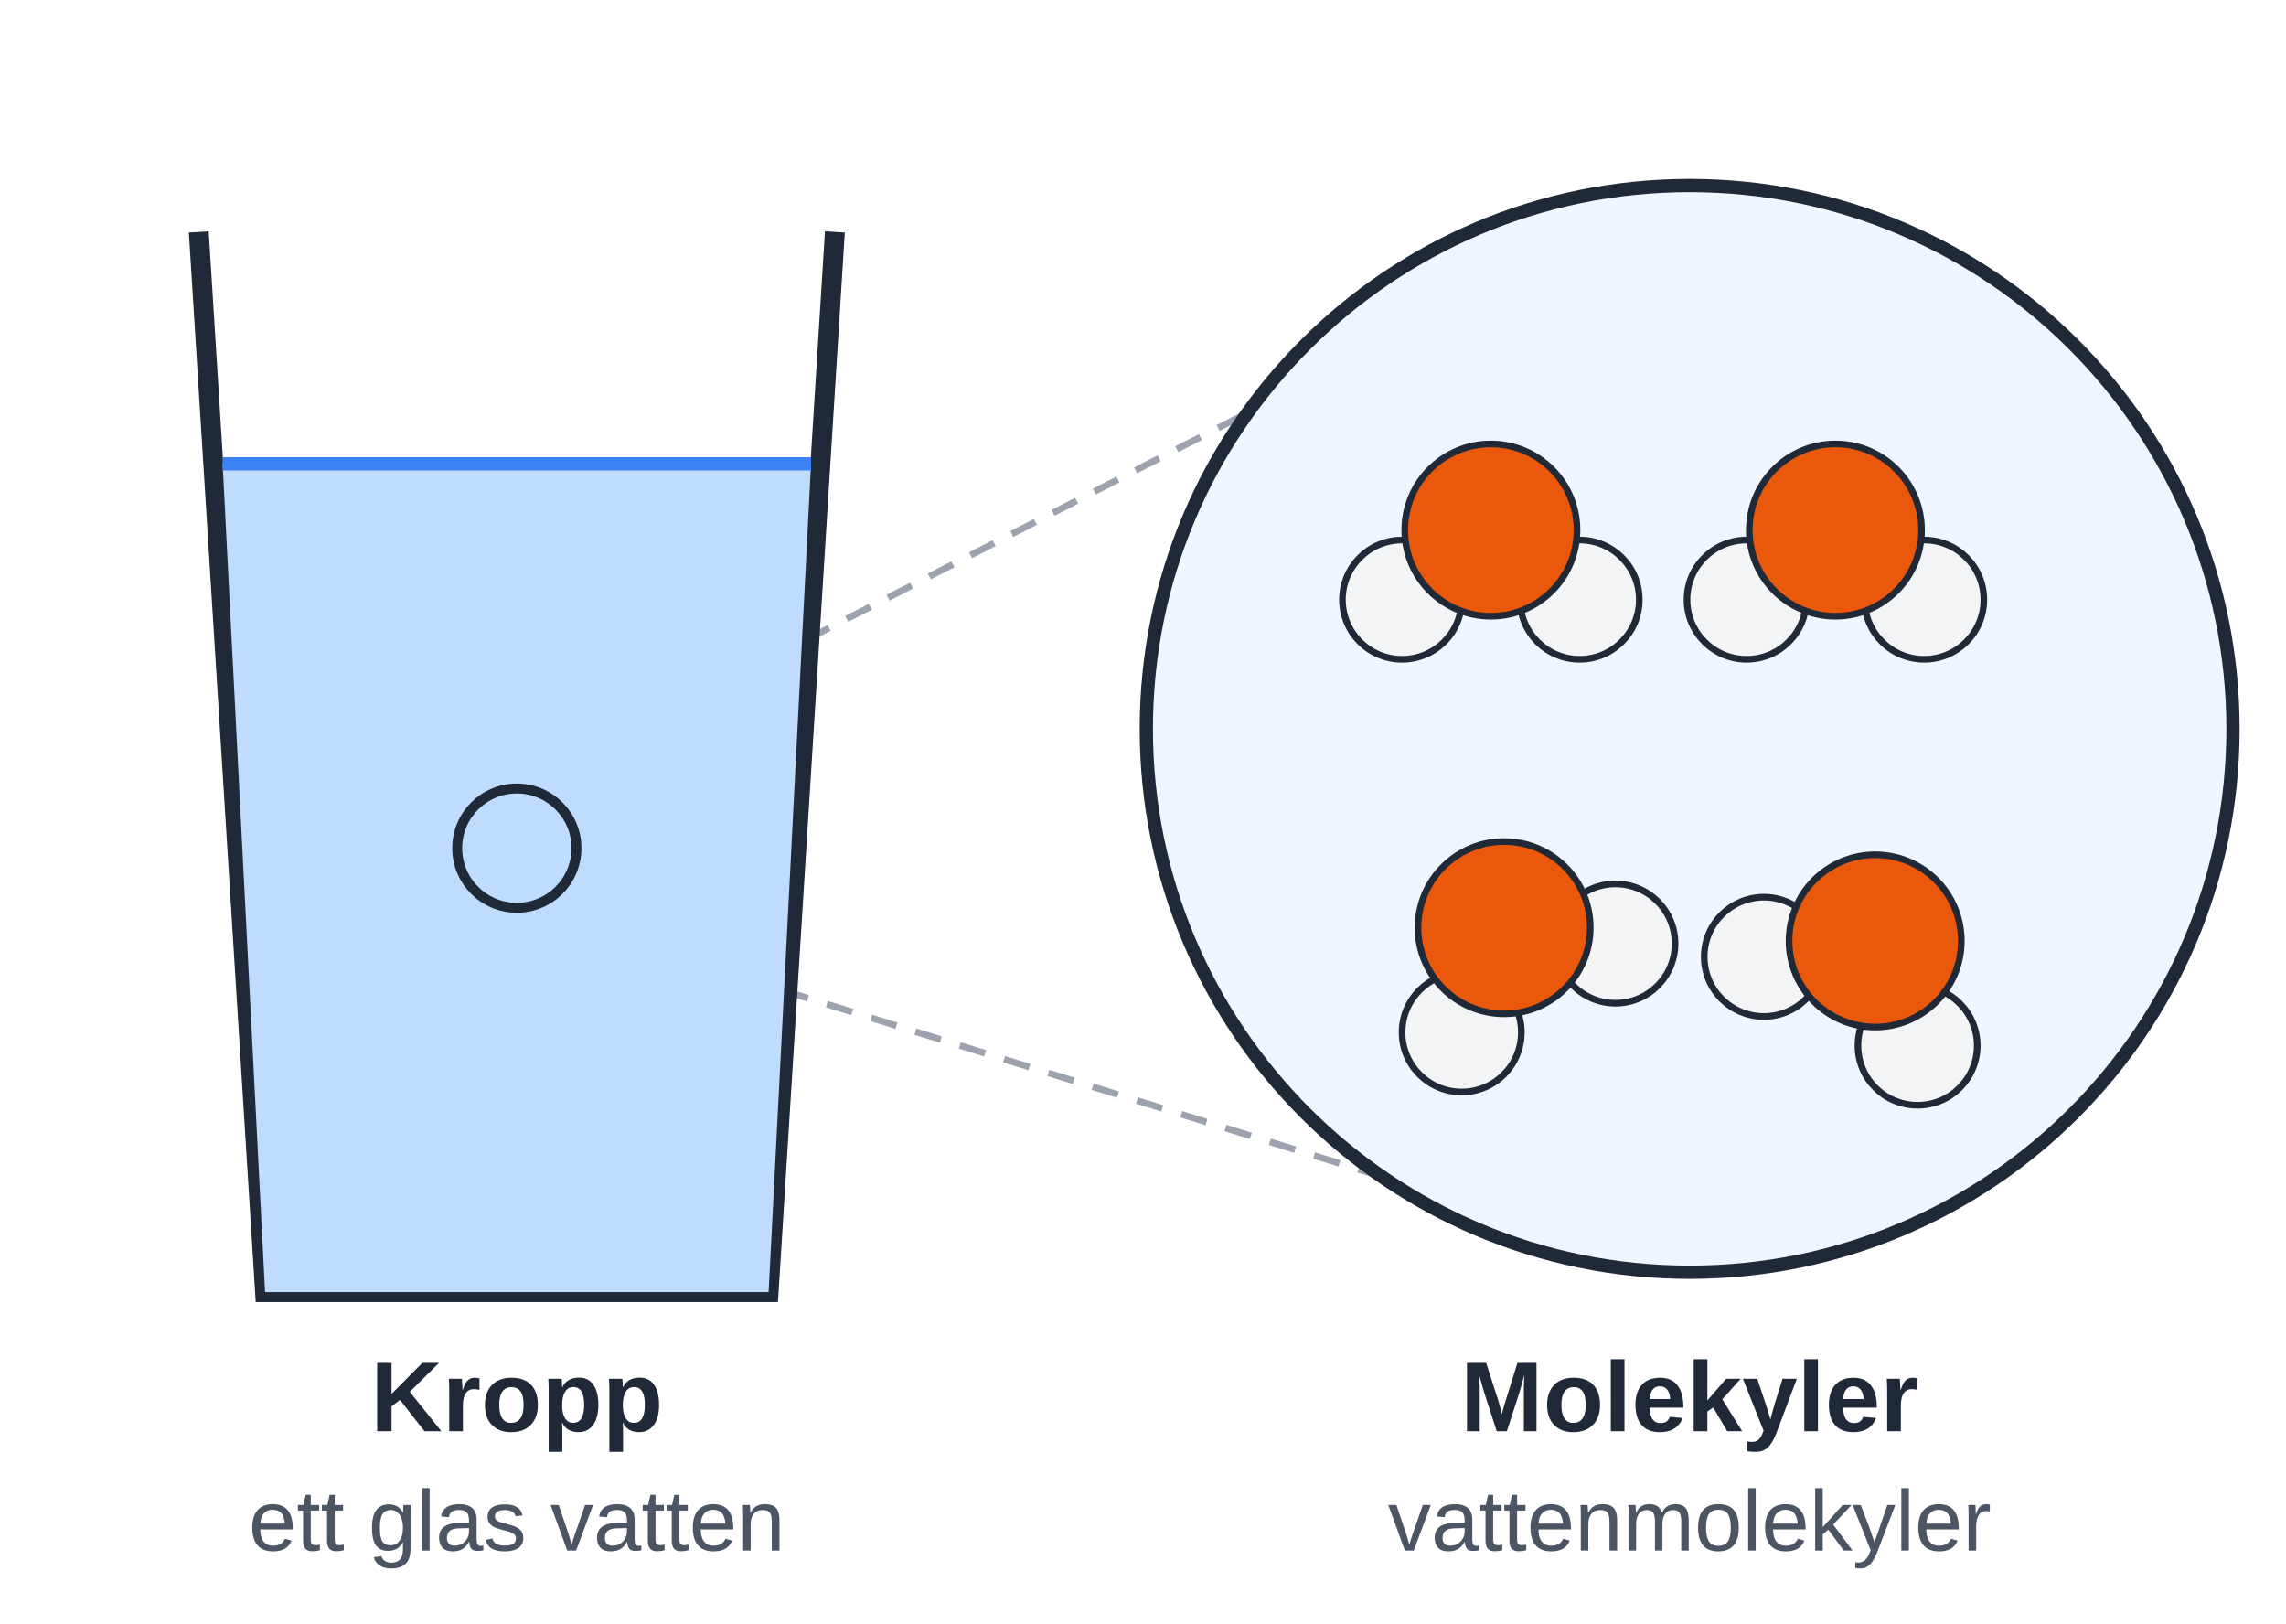
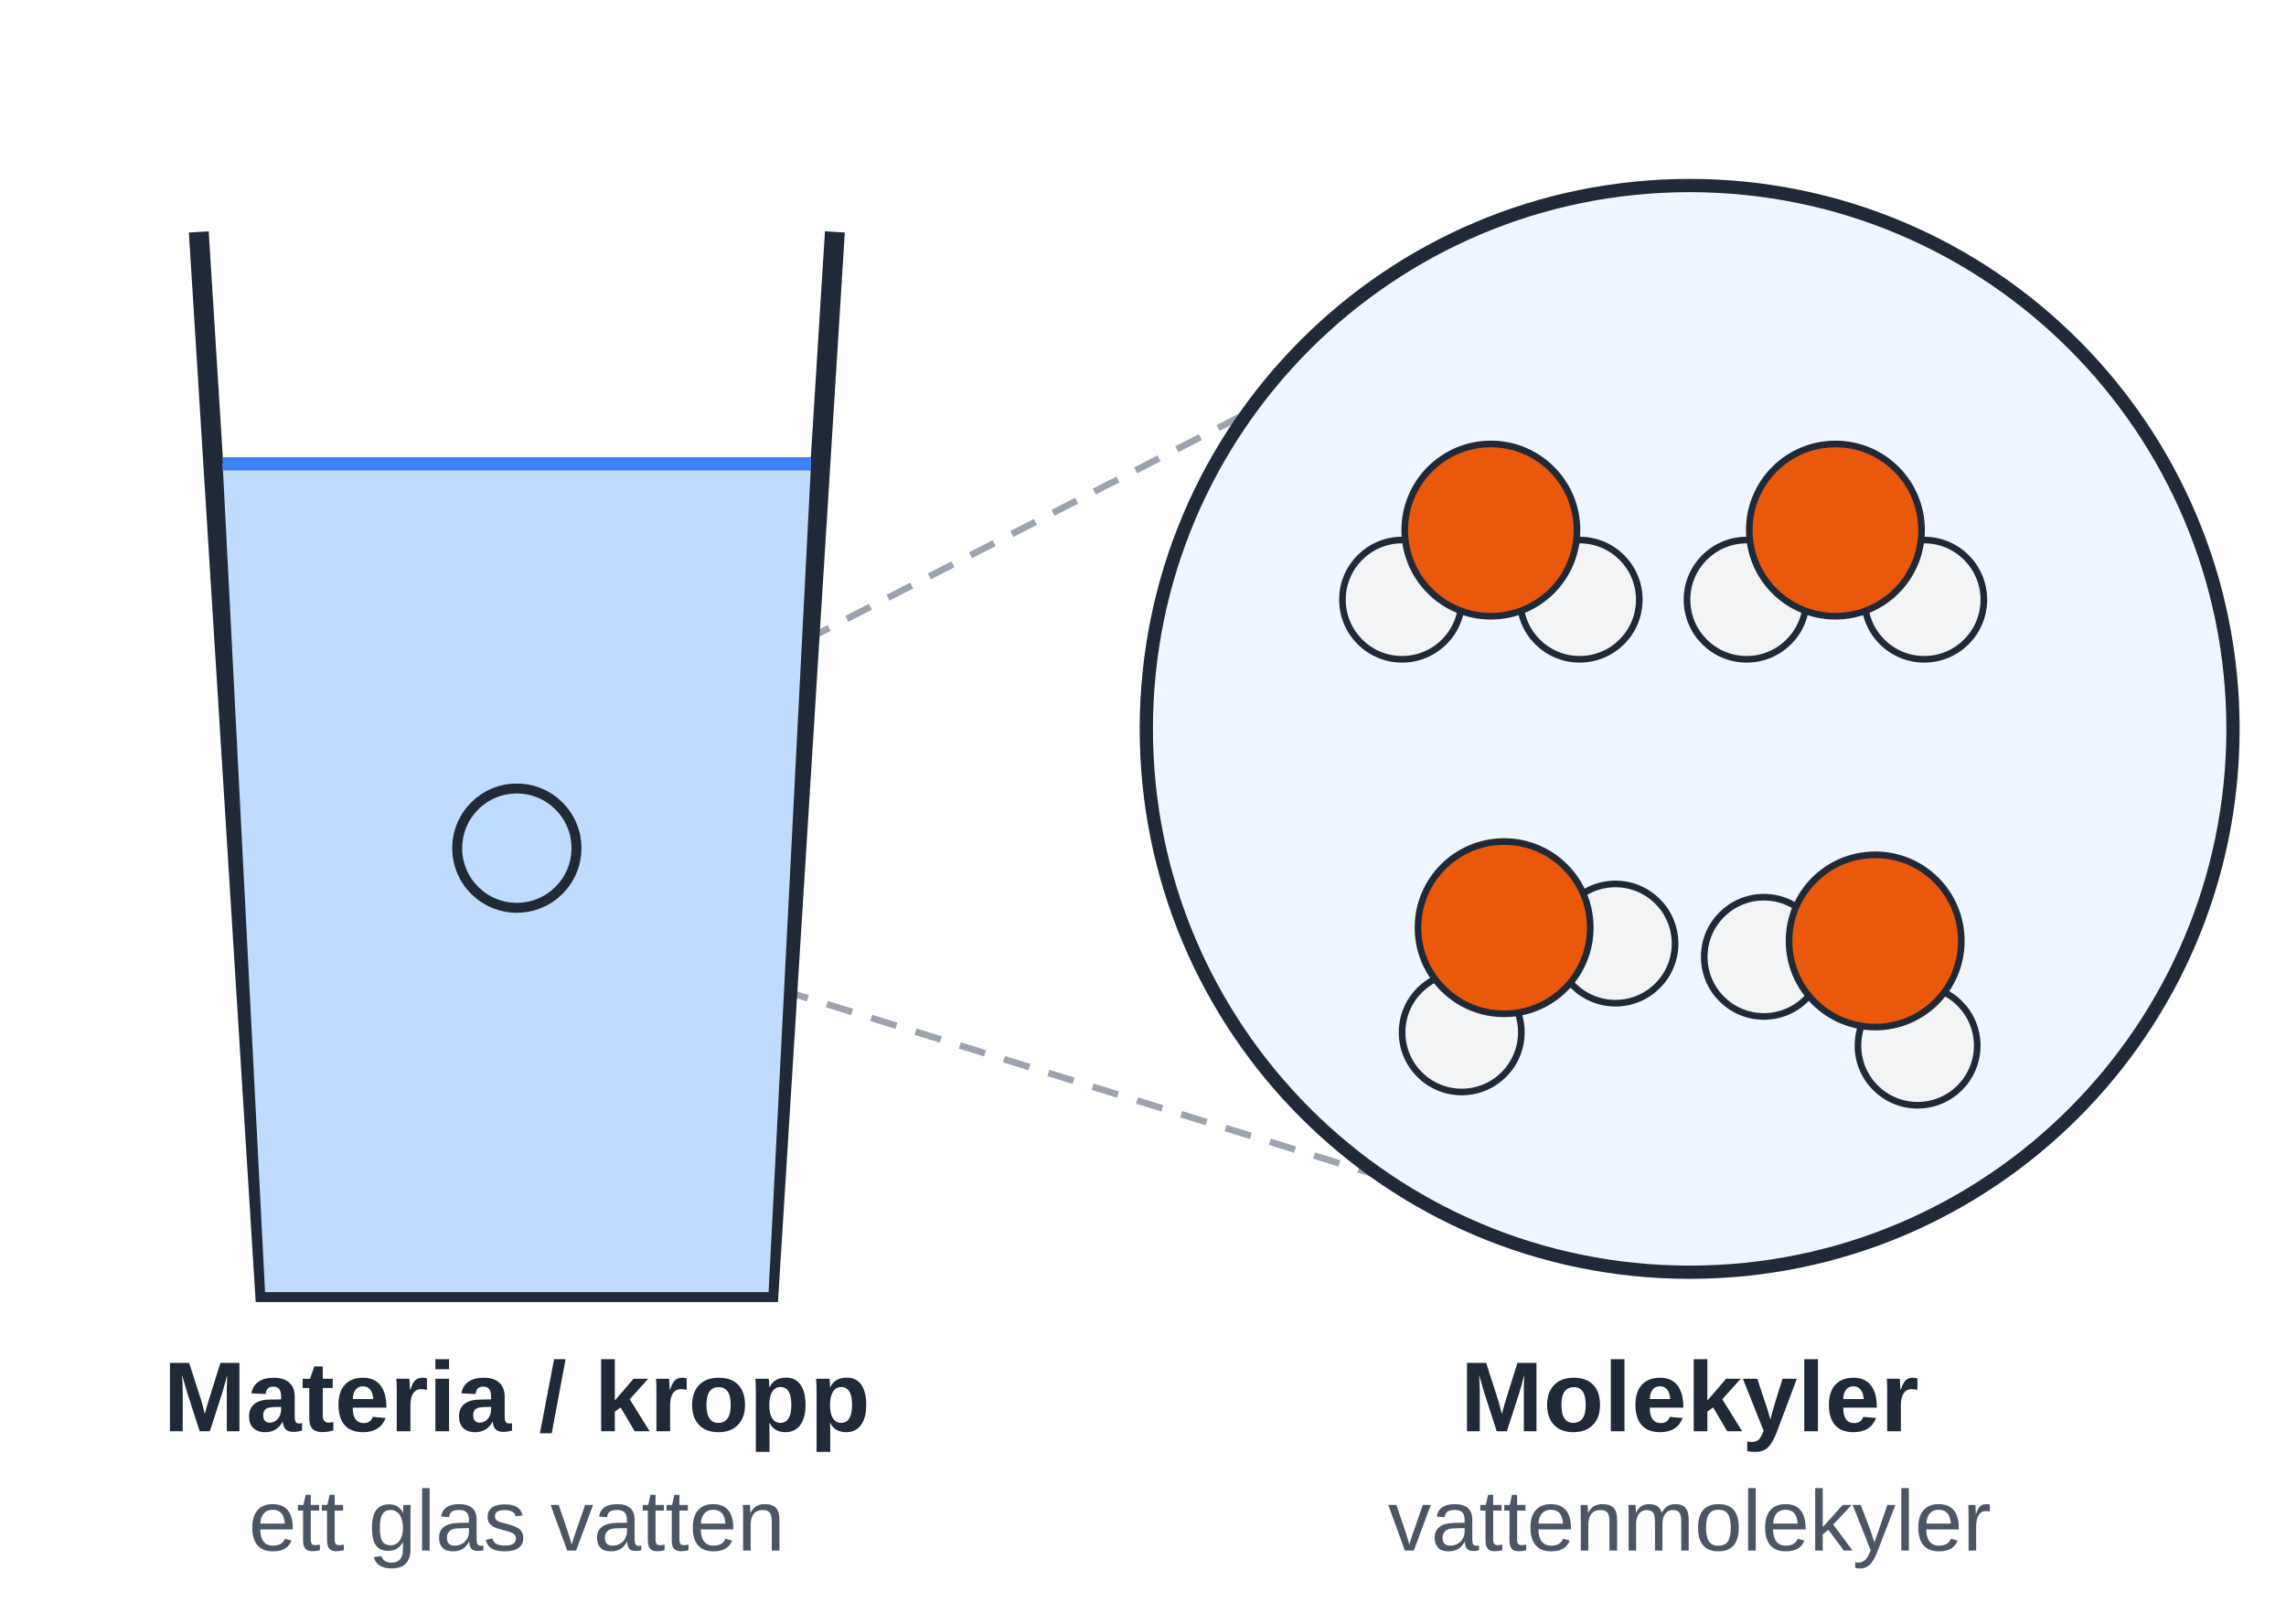
<svg xmlns="http://www.w3.org/2000/svg" viewBox="0 0 345 245" width="345" height="245" role="img" aria-label="Zooma in: ett glas vatten och vattenmolekyler" font-family="Arial">
  <line x1="78" y1="119" x2="255" y2="28" stroke="#9ca3af" stroke-dasharray="4 3" />
  <line x1="78" y1="137" x2="255" y2="192" stroke="#9ca3af" stroke-dasharray="4 3" />
  <path d="M30,35 L40,195 L116,195 L126,35" fill="none" stroke="#1f2937" stroke-width="3" />
  <path d="M33.6,70 L40,195 L116,195 L122.4,70 Z" fill="#bfdbfe" />
  <line x1="33.6" y1="70" x2="122.4" y2="70" stroke="#3b82f6" stroke-width="2" />
  <circle cx="78" cy="128" r="9" fill="none" stroke="#1f2937" stroke-width="1.5" />
  <circle cx="255" cy="110" r="82" fill="#eff6ff" stroke="#1f2937" stroke-width="2" />
  <circle cx="238.4" cy="90.5" r="9" fill="#f3f4f6" stroke="#1f2937" />
  <circle cx="211.6" cy="90.5" r="9" fill="#f3f4f6" stroke="#1f2937" />
  <circle cx="225" cy="80" r="13" fill="#ea580c" stroke="#1f2937" />
  <circle cx="290.4" cy="90.5" r="9" fill="#f3f4f6" stroke="#1f2937" />
  <circle cx="263.6" cy="90.5" r="9" fill="#f3f4f6" stroke="#1f2937" />
  <circle cx="277" cy="80" r="13" fill="#ea580c" stroke="#1f2937" />
  <circle cx="243.8" cy="142.4" r="9" fill="#f3f4f6" stroke="#1f2937" />
  <circle cx="220.6" cy="155.8" r="9" fill="#f3f4f6" stroke="#1f2937" />
  <circle cx="227" cy="140" r="13" fill="#ea580c" stroke="#1f2937" />
  <circle cx="289.4" cy="157.8" r="9" fill="#f3f4f6" stroke="#1f2937" />
  <circle cx="266.2" cy="144.4" r="9" fill="#f3f4f6" stroke="#1f2937" />
  <circle cx="283" cy="142" r="13" fill="#ea580c" stroke="#1f2937" />
-   <text x="78" y="216" text-anchor="middle" font-weight="bold" font-size="15" fill="#1f2937">Kropp</text>
+   <text x="78" y="216" text-anchor="middle" font-weight="bold" font-size="15" fill="#1f2937">Materia / kropp</text>
  <text x="78" y="234" text-anchor="middle" font-size="13" fill="#4b5563">ett glas vatten</text>
  <text x="255" y="216" text-anchor="middle" font-weight="bold" font-size="15" fill="#1f2937">Molekyler</text>
  <text x="255" y="234" text-anchor="middle" font-size="13" fill="#4b5563">vattenmolekyler</text>
</svg>
